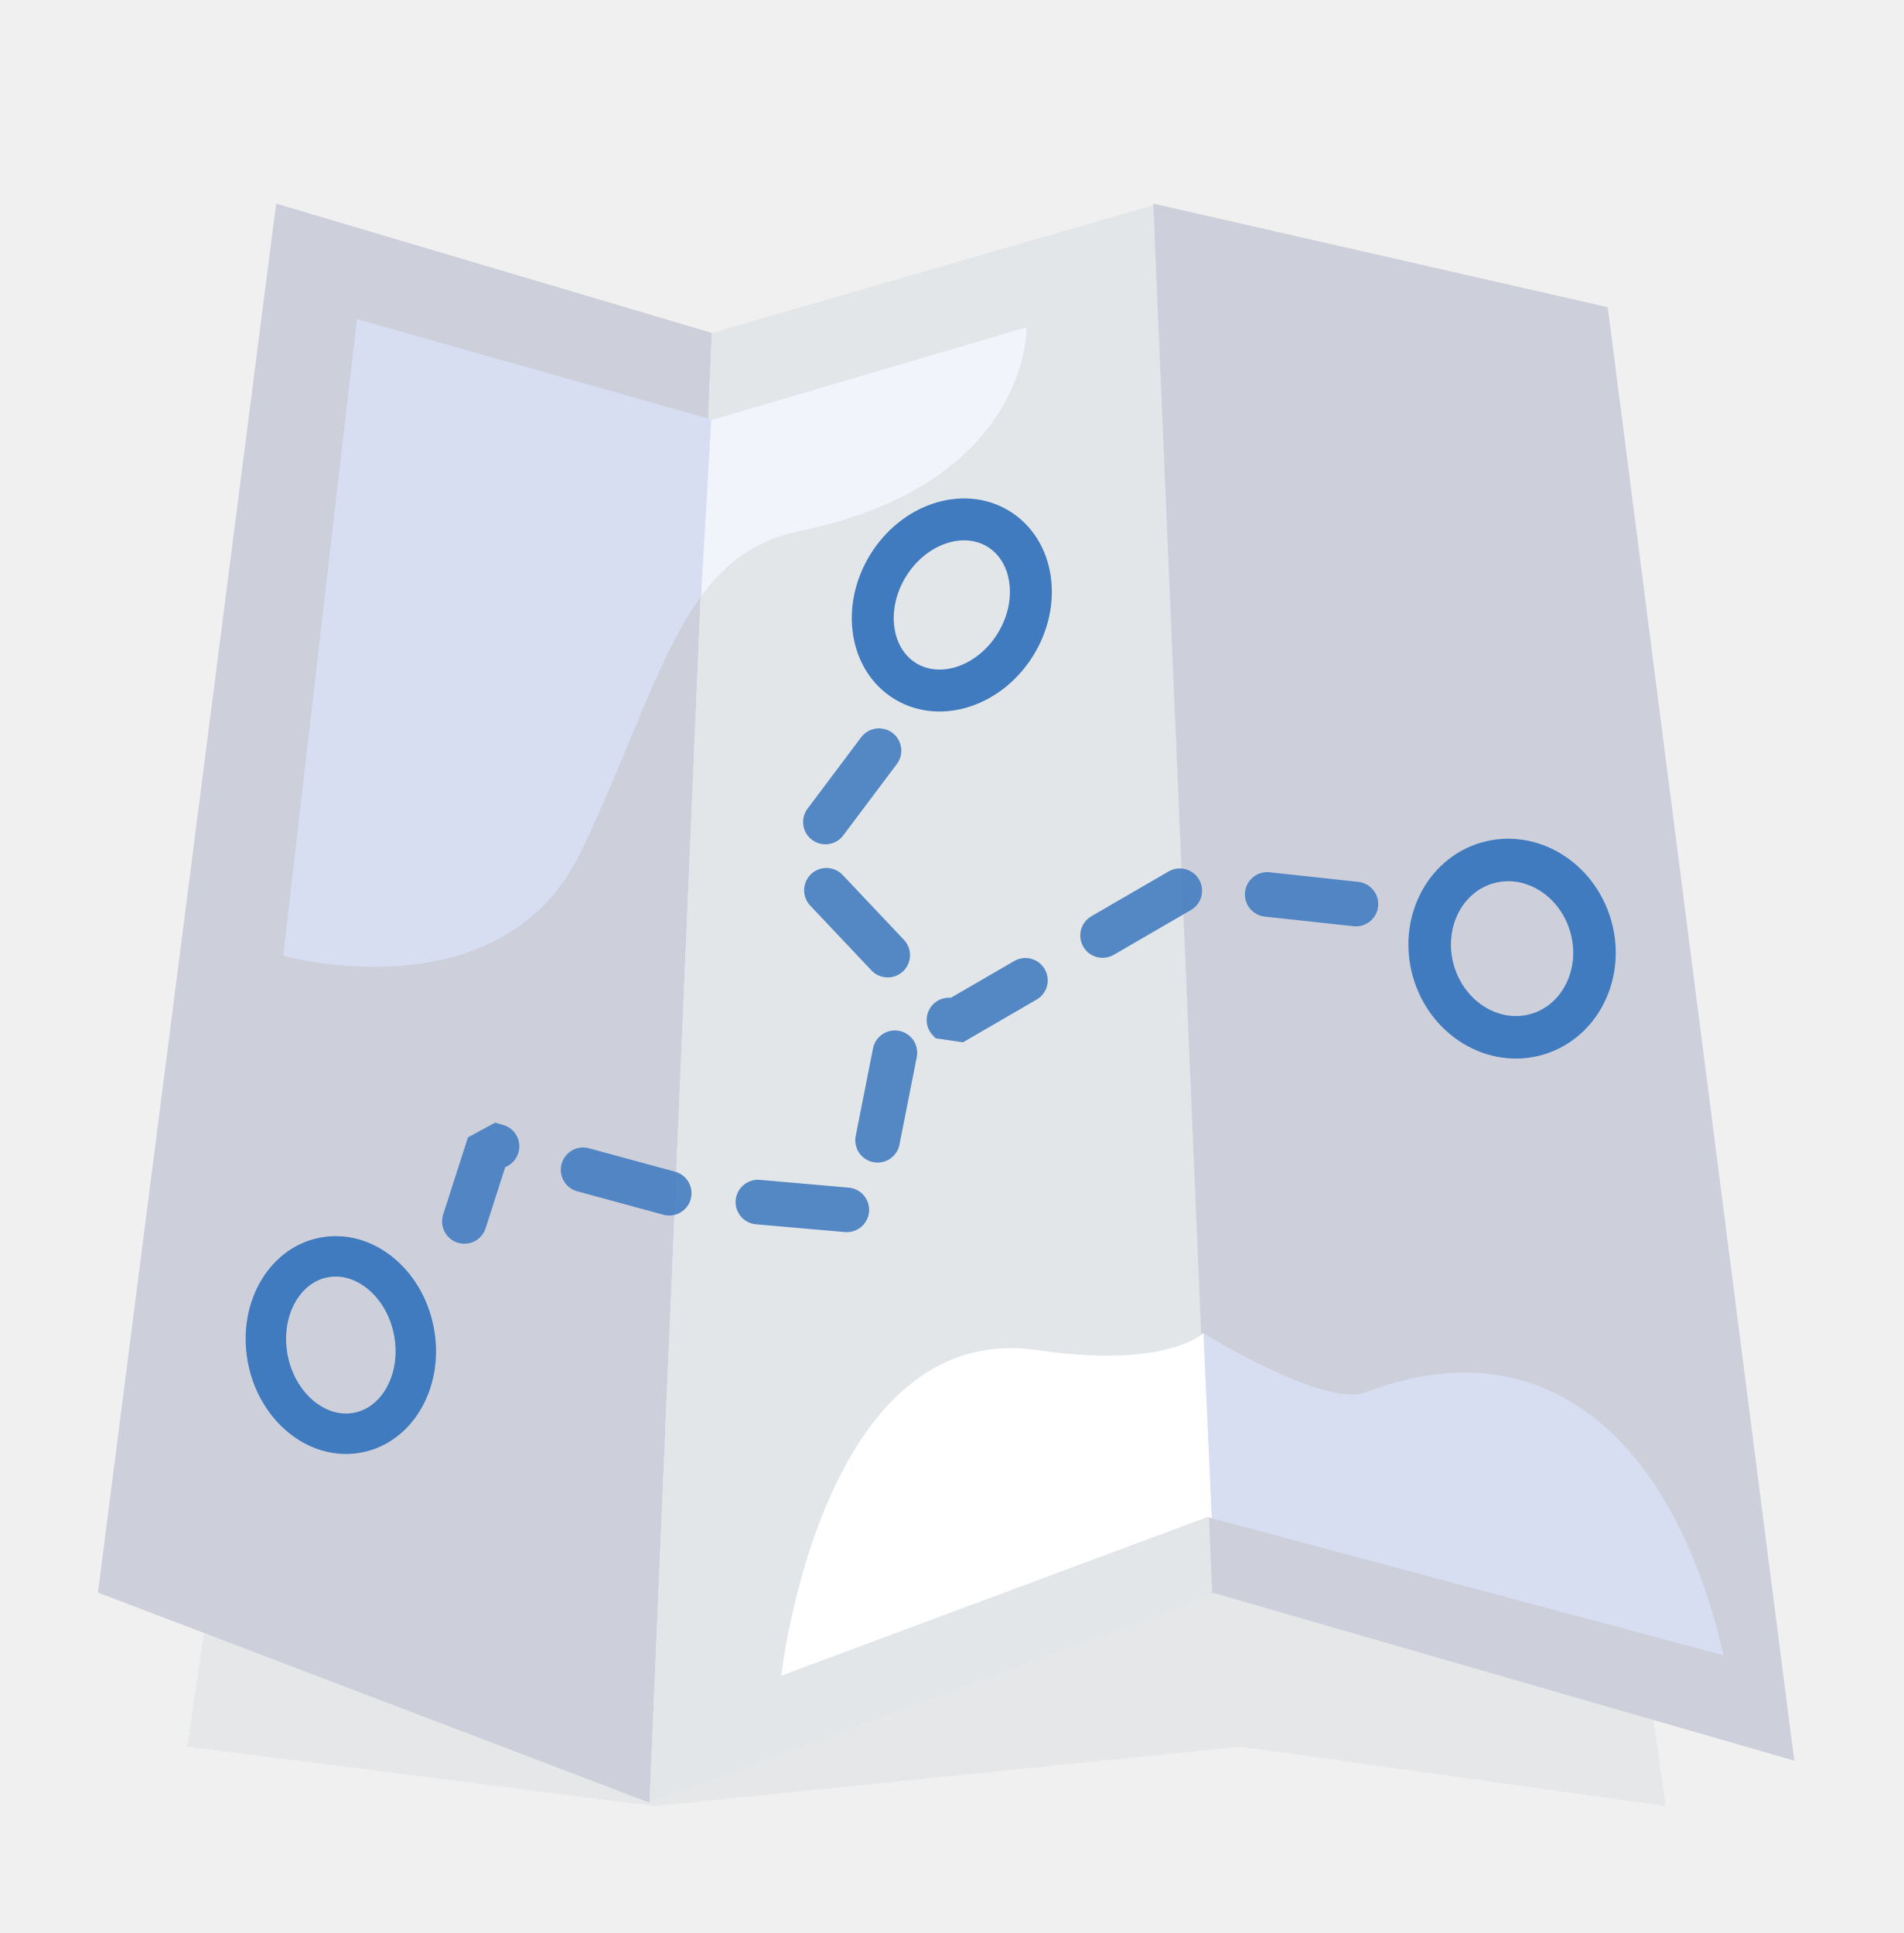
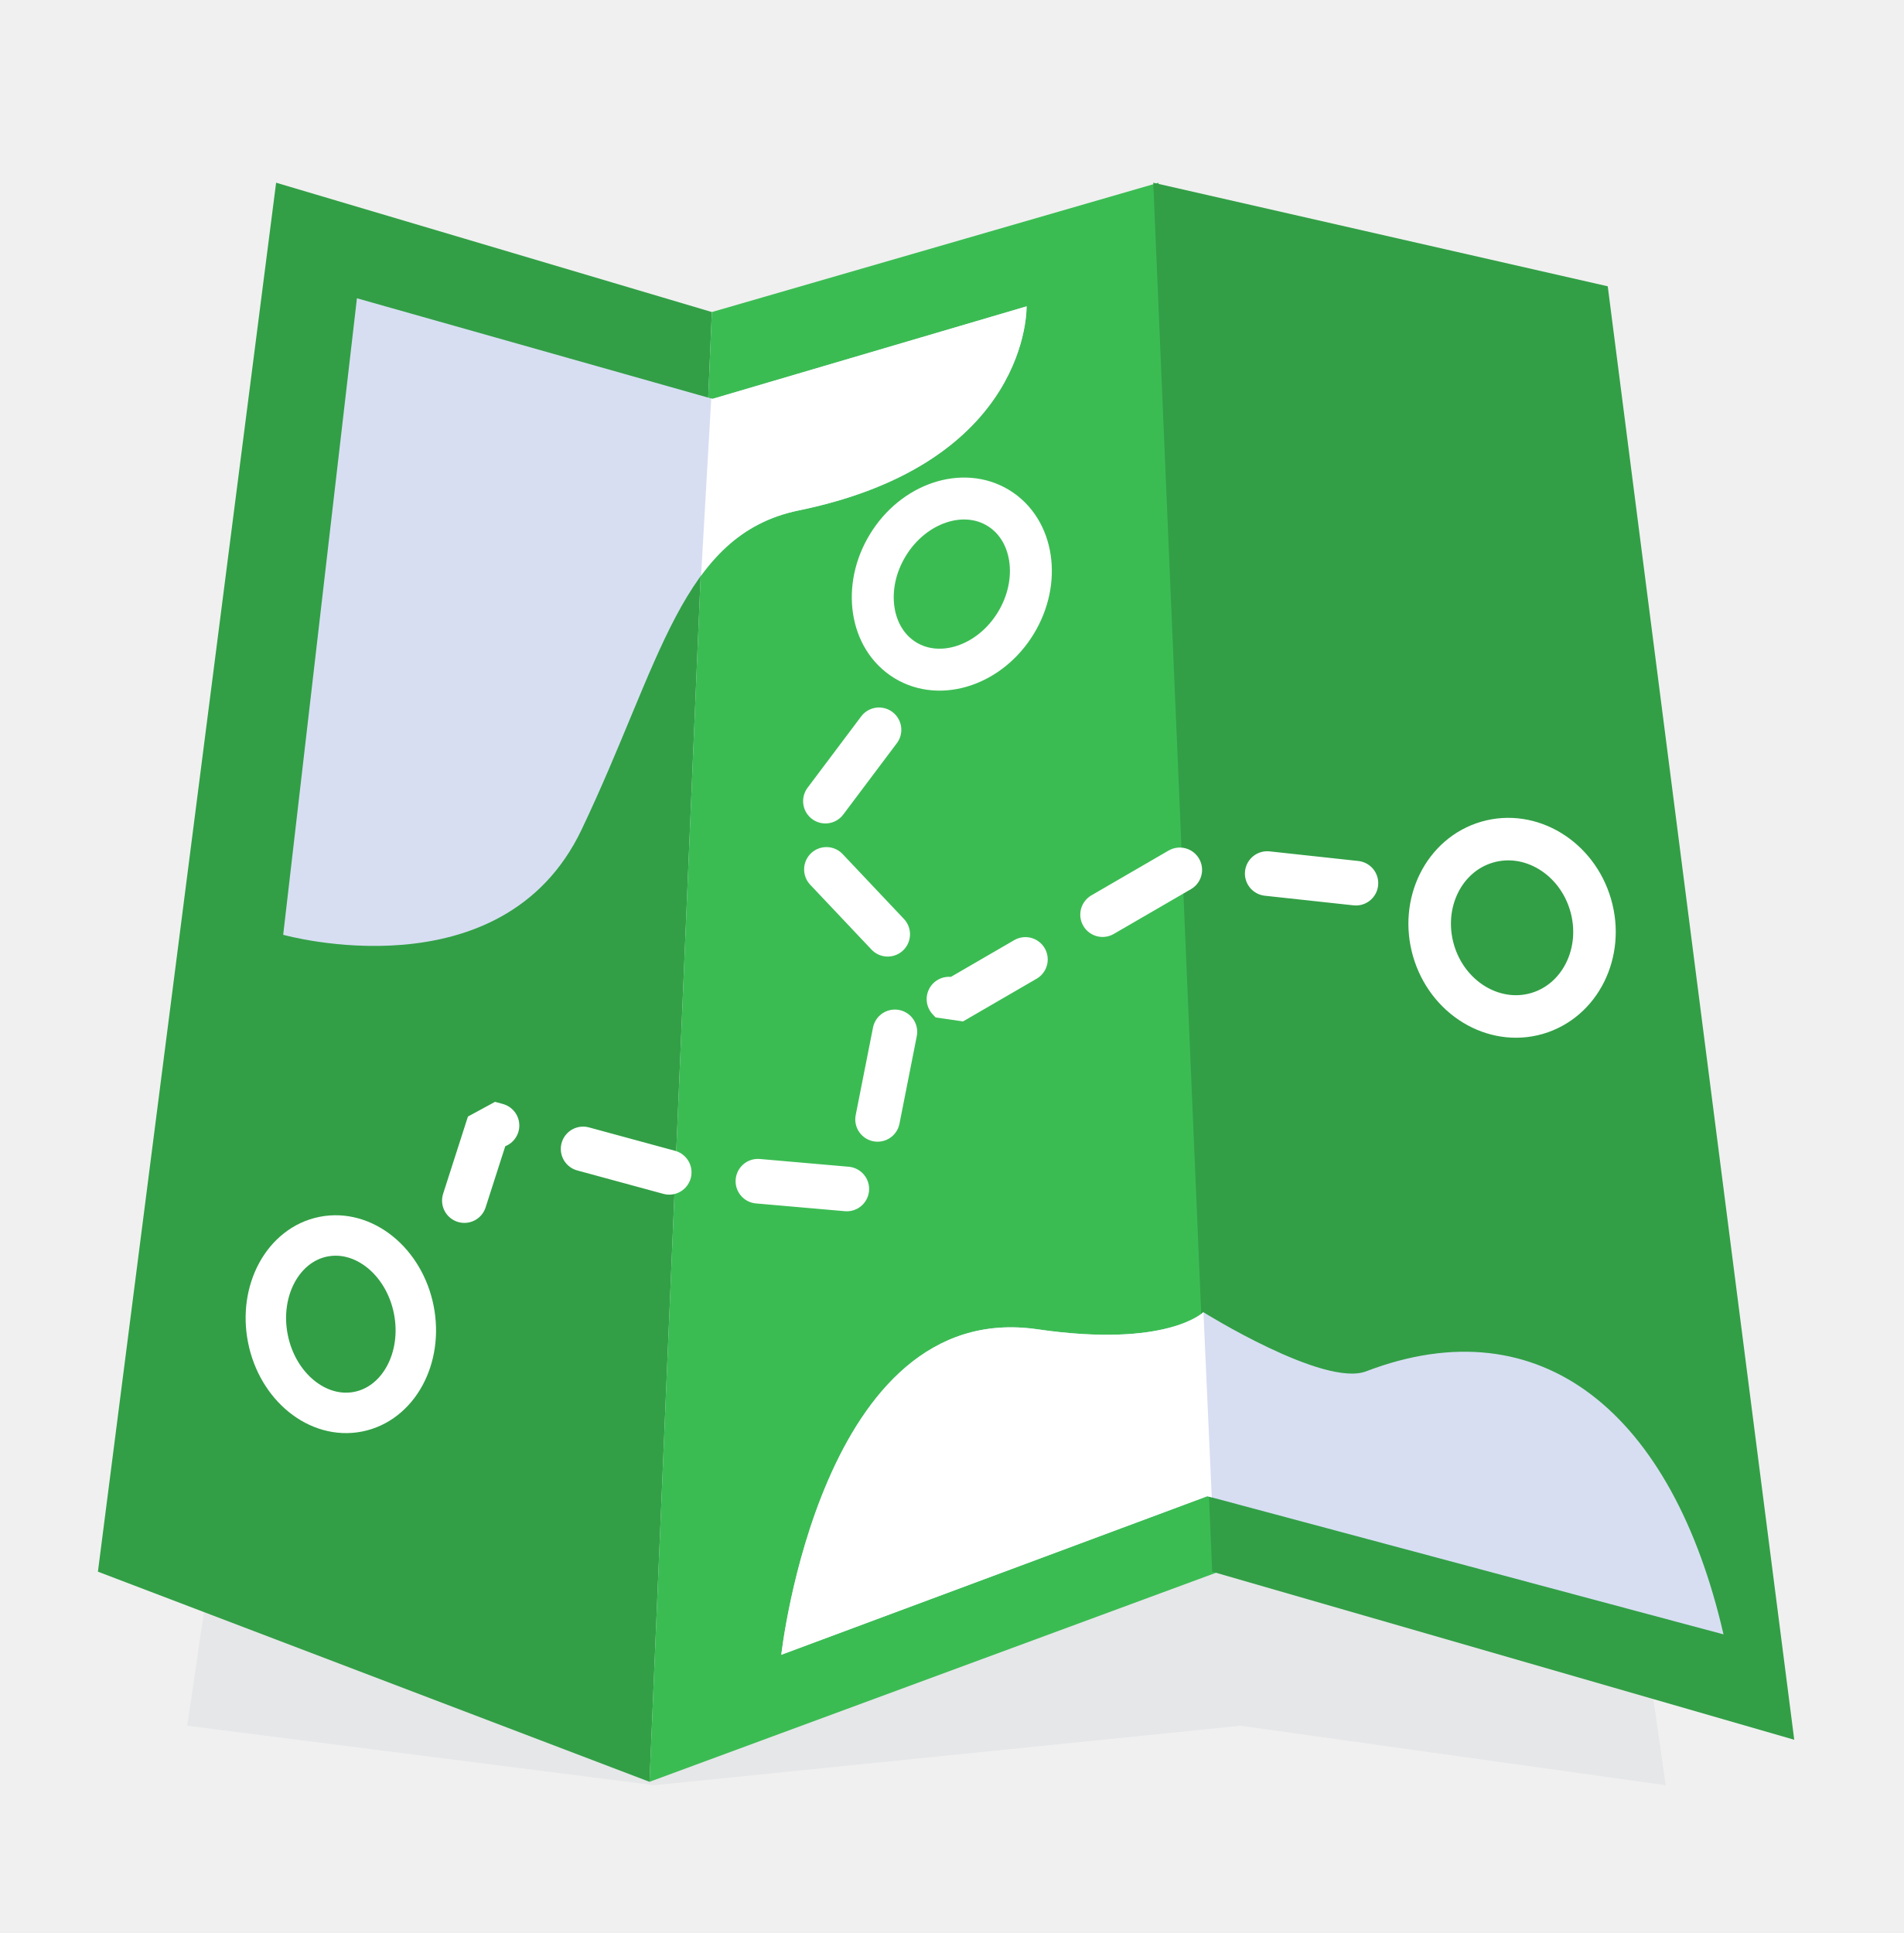
<svg xmlns="http://www.w3.org/2000/svg" width="100%" height="100%" viewBox="0 0 64 65" version="1.1" xml:space="preserve" style="fill-rule:evenodd;clip-rule:evenodd;stroke-linecap:round;stroke-miterlimit:1;">
-   <rect id="Surveillance-muted" x="0" y="0.732" width="64" height="64" style="fill:none;" />
-   <path d="M6.295,58.732L12,20.045L50,18.732L56,60.732L41.704,58.732L22,60.732L6.295,58.732Z" style="fill:#c7ccd1;fill-opacity:0.239;" />
-   <path d="M9.283,6.846L3.292,53.552L21.836,60.618L23.932,11.195L9.283,6.846Z" style="fill:#cdd0da;fill-rule:nonzero;" />
-   <path d="M38.95,6.846L23.932,11.195L21.836,60.618L40.98,53.552L38.95,6.846Z" style="fill:#e3e6e8;fill-rule:nonzero;" />
-   <path d="M38.772,6.846L40.753,53.552L60.322,59.204L57.079,33.918L54.052,10.329L38.772,6.846Z" style="fill:#cdd0da;fill-rule:nonzero;" />
-   <path d="M45.586,30.4L39.947,29.788L32,34.4L26.805,28.9L29.85,24.845" style="fill:none;stroke:#407bbf;stroke-opacity:0.878;stroke-width:1.5px;stroke-dasharray:3,3,0,0;" />
-   <path d="M30.086,35.4L29.032,40.732L22.703,40.179L16.446,38.476L15.018,42.922" style="fill:none;stroke:#407bbf;stroke-opacity:0.878;stroke-width:1.5px;stroke-dasharray:3,3,0,0;" />
-   <path d="M12,10.732L9.521,32.136C9.521,32.136 16.88,34.209 19.552,28.601C22.225,22.994 22.894,18.68 26.853,17.866C34.657,16.26 34.513,11.004 34.513,11.004L23.956,14.114L12,10.732Z" style="fill:#d7def2;" />
+   <rect id="Surveillance-muted" x="0" y="0.03" width="64" height="64" style="fill:none;" />
+   <path d="M6.295,58.03L12,19.343L50,18.03L56,60.03L41.704,58.03L22,60.03L6.295,58.03Z" style="fill:#c7ccd1;fill-opacity:0.239;" />
+   <path d="M9.283,6.144L3.292,52.85L21.836,59.916L23.932,10.493L9.283,6.144Z" style="fill:#329f46;fill-rule:nonzero;" />
+   <path d="M38.95,6.144L23.932,10.493L21.836,59.916L40.98,52.85L38.95,6.144Z" style="fill:#3bbc53;fill-rule:nonzero;" />
+   <path d="M38.772,6.144L40.753,52.85L60.322,58.502L57.079,33.217L54.052,9.627L38.772,6.144Z" style="fill:#329f46;fill-rule:nonzero;" />
+   <path d="M45.586,29.698L39.947,29.086L32,33.698L26.805,28.198L29.85,24.144" style="fill:none;stroke:#fff;stroke-width:1.5px;stroke-dasharray:3,3,0,0;" />
+   <path d="M30.086,34.698L29.032,40.03L22.703,39.477L16.446,37.775L15.018,42.22" style="fill:none;stroke:#fff;stroke-width:1.5px;stroke-dasharray:3,3,0,0;" />
+   <path d="M12,10.03L9.521,31.434C9.521,31.434 16.88,33.507 19.552,27.899C22.225,22.292 22.894,17.978 26.853,17.164C34.657,15.558 34.513,10.302 34.513,10.302L23.956,13.412L12,10.03Z" style="fill:#d7def2;" />
  <clipPath id="_clip1">
-     <path d="M12,10.732L9.521,32.136C9.521,32.136 16.88,34.209 19.552,28.601C22.225,22.994 22.894,18.68 26.853,17.866C34.657,16.26 34.513,11.004 34.513,11.004L23.956,14.114L12,10.732Z" />
+     <path d="M12,10.03L9.521,31.434C9.521,31.434 16.88,33.507 19.552,27.899C22.225,22.292 22.894,17.978 26.853,17.164C34.657,15.558 34.513,10.302 34.513,10.302L23.956,13.412L12,10.03Z" />
  </clipPath>
  <g clip-path="url(#_clip1)">
-     <path d="M24.331,6.783L22.965,30.62L37.483,21.46L37.064,4.144L24.331,6.783Z" style="fill:#fff;fill-opacity:0.663;" />
+     <path d="M24.331,6.081L22.965,29.918L37.483,20.758L37.064,3.442L24.331,6.081Z" style="fill:#fff;" />
  </g>
-   <path d="M57.944,55.659L40.591,51.014L26.267,56.346C26.267,56.346 27.597,44.339 34.877,45.4C39.24,46.036 40.457,44.827 40.457,44.827C40.457,44.827 44.51,47.357 45.928,46.815C51.826,44.561 56.233,48.229 57.944,55.659Z" style="fill:#d7def2;" />
+   <path d="M57.944,54.958L40.591,50.312L26.267,55.644C26.267,55.644 27.597,43.638 34.877,44.699C39.24,45.335 40.457,44.125 40.457,44.125C40.457,44.125 44.51,46.655 45.928,46.113C51.826,43.859 56.233,47.527 57.944,54.958Z" style="fill:#d7def2;" />
  <clipPath id="_clip2">
-     <path d="M57.944,55.659L40.591,51.014L26.267,56.346C26.267,56.346 27.597,44.339 34.877,45.4C39.24,46.036 40.457,44.827 40.457,44.827C40.457,44.827 44.51,47.357 45.928,46.815C51.826,44.561 56.233,48.229 57.944,55.659Z" />
+     <path d="M57.944,54.958L40.591,50.312L26.267,55.644C26.267,55.644 27.597,43.638 34.877,44.699C39.24,45.335 40.457,44.125 40.457,44.125C40.457,44.125 44.51,46.655 45.928,46.113C51.826,43.859 56.233,47.527 57.944,54.958Z" />
  </clipPath>
  <g clip-path="url(#_clip2)">
-     <path d="M40.154,38.023L40.927,55.242L23.487,63.538L23.577,44.5L40.154,38.023Z" style="fill:#fff;" />
+     <path d="M40.154,37.321L40.927,54.54L23.487,62.837L23.577,43.798L40.154,37.321Z" style="fill:#fff;" />
  </g>
-   <path d="M50.001,29.018C51.459,28.596 53.017,29.544 53.477,31.135C53.938,32.725 53.128,34.359 51.671,34.781C50.213,35.204 48.655,34.255 48.194,32.665C47.734,31.075 48.543,29.441 50.001,29.018Z" style="fill:none;stroke:#407bbf;stroke-width:1.43px;" />
-   <path d="M10.875,42.287C12.229,42.018 13.589,43.119 13.911,44.743C14.233,46.367 13.396,47.904 12.043,48.172C10.689,48.441 9.329,47.34 9.007,45.716C8.685,44.092 9.522,42.555 10.875,42.287Z" style="fill:none;stroke:#407bbf;stroke-width:1.36px;" />
-   <path d="M29.85,19.031C30.713,17.617 32.377,17.058 33.563,17.782C34.75,18.507 35.013,20.242 34.15,21.655C33.287,23.069 31.623,23.628 30.437,22.904C29.25,22.179 28.987,20.444 29.85,19.031Z" style="fill:none;stroke:#407bbf;stroke-width:1.41px;" />
+   <path d="M50.001,28.317C51.459,27.894 53.017,28.843 53.477,30.433C53.938,32.023 53.128,33.657 51.671,34.08C50.213,34.502 48.655,33.554 48.194,31.963C47.734,30.373 48.543,28.739 50.001,28.317Z" style="fill:none;stroke:#fff;stroke-width:1.43px;" />
+   <path d="M10.875,41.585C12.229,41.317 13.589,42.417 13.911,44.041C14.233,45.665 13.396,47.202 12.043,47.47C10.689,47.739 9.329,46.638 9.007,45.014C8.685,43.39 9.522,41.853 10.875,41.585Z" style="fill:none;stroke:#fff;stroke-width:1.36px;" />
+   <path d="M29.85,18.329C30.713,16.915 32.377,16.356 33.563,17.081C34.75,17.805 35.013,19.54 34.15,20.954C33.287,22.367 31.623,22.926 30.437,22.202C29.25,21.477 28.987,19.742 29.85,18.329Z" style="fill:none;stroke:#fff;stroke-width:1.41px;" />
</svg>
